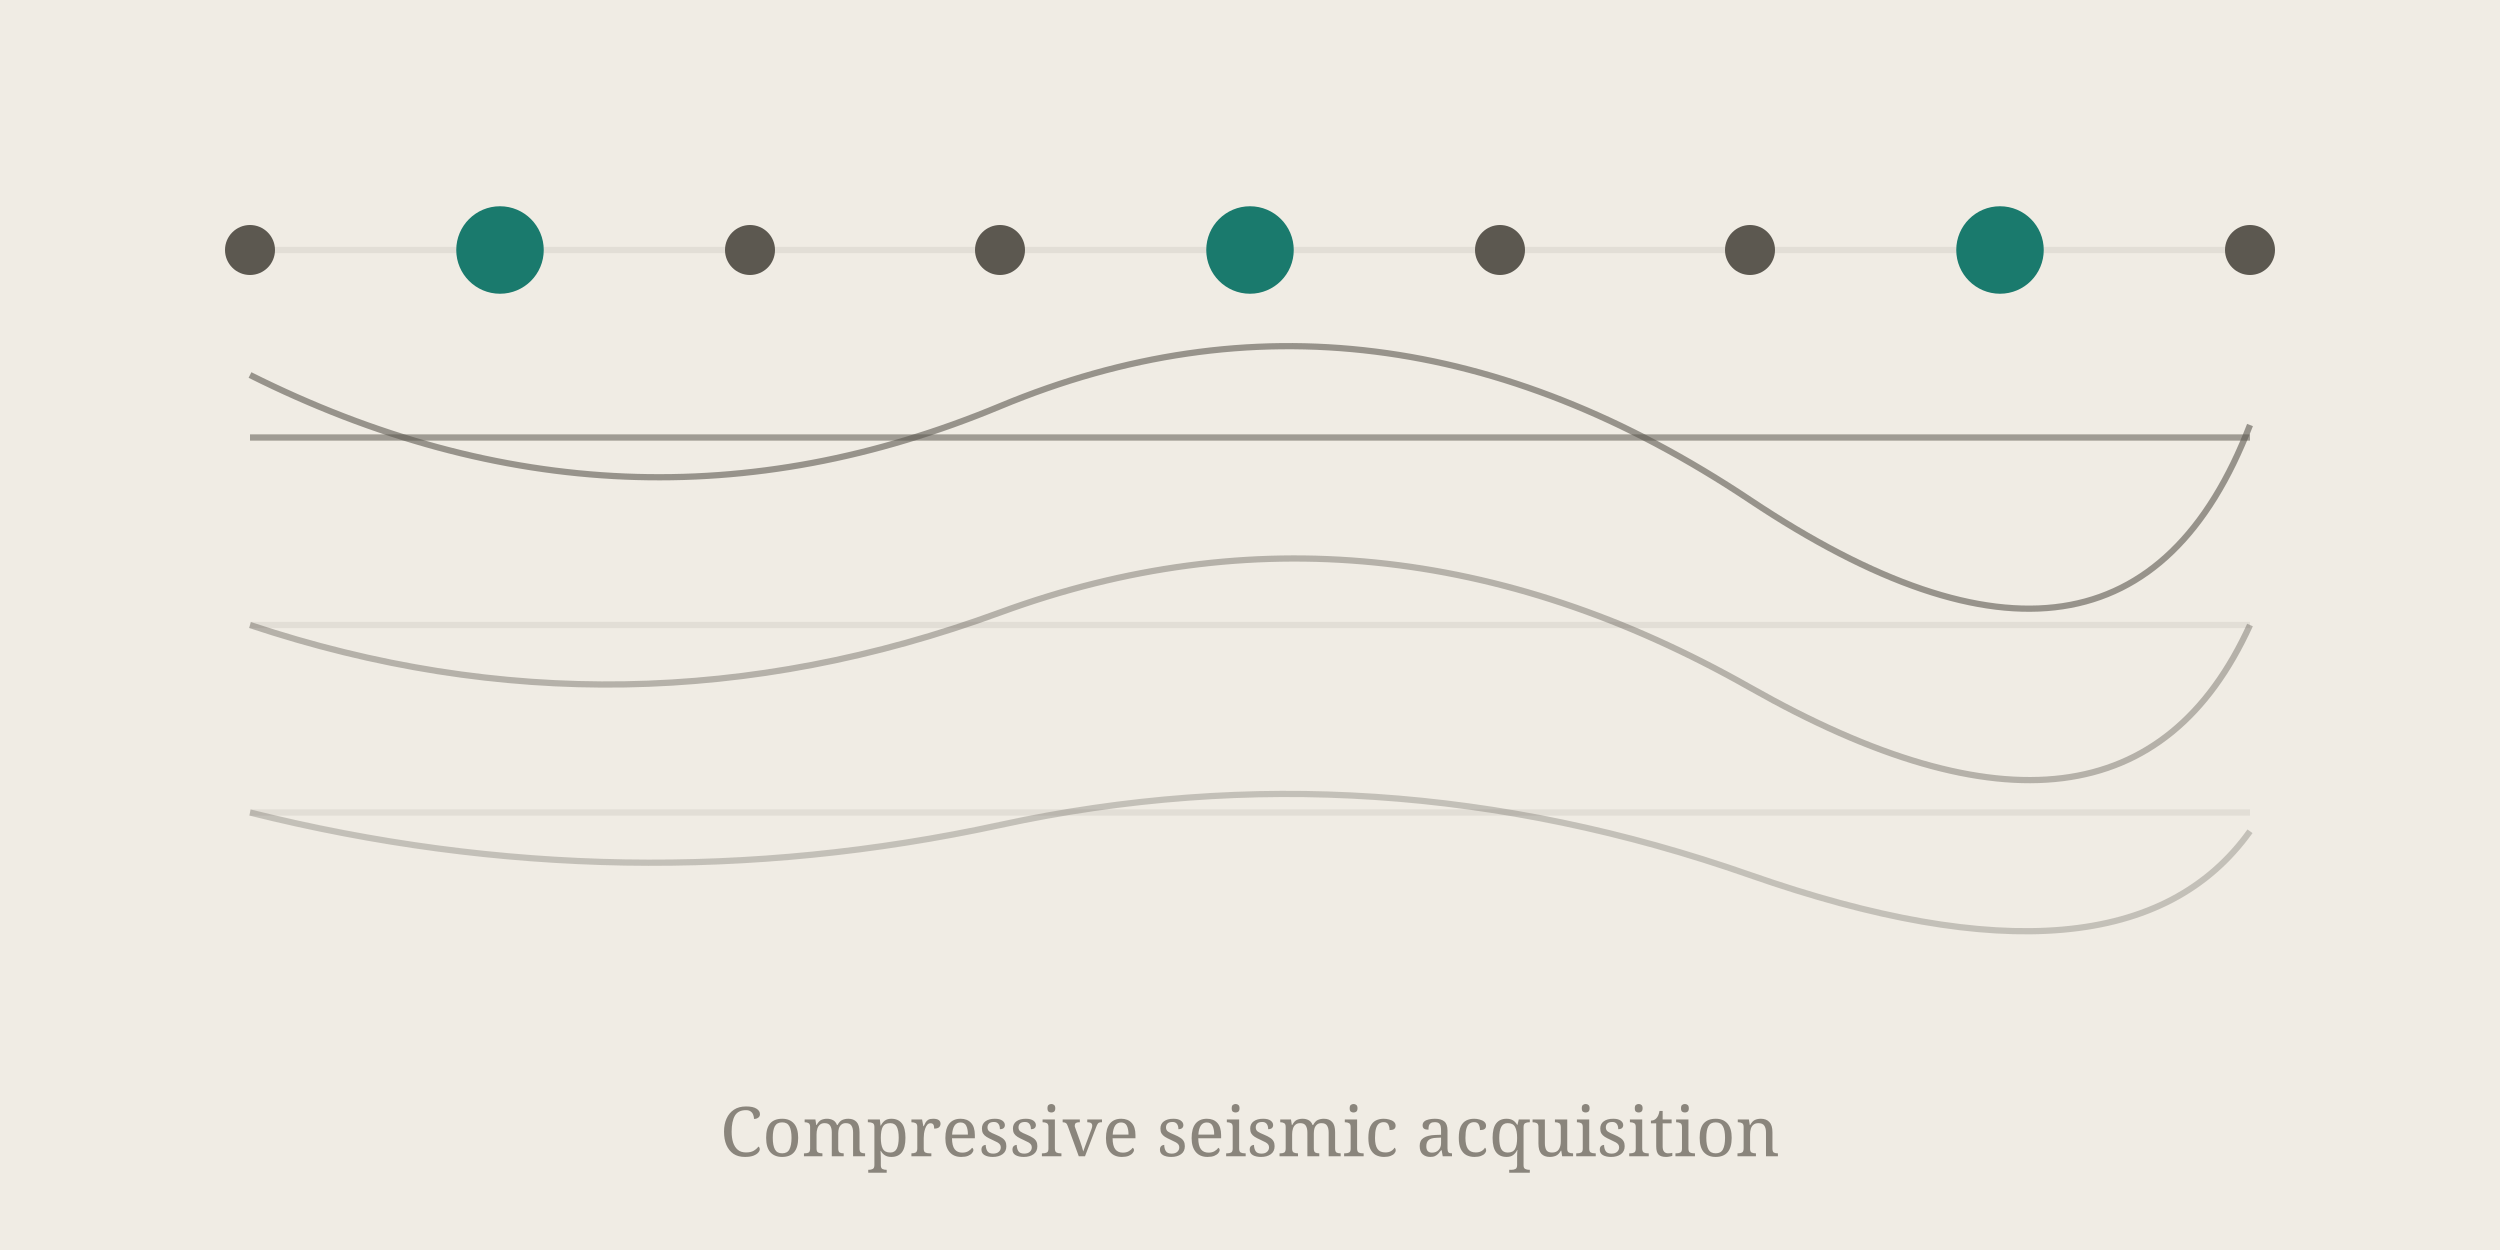
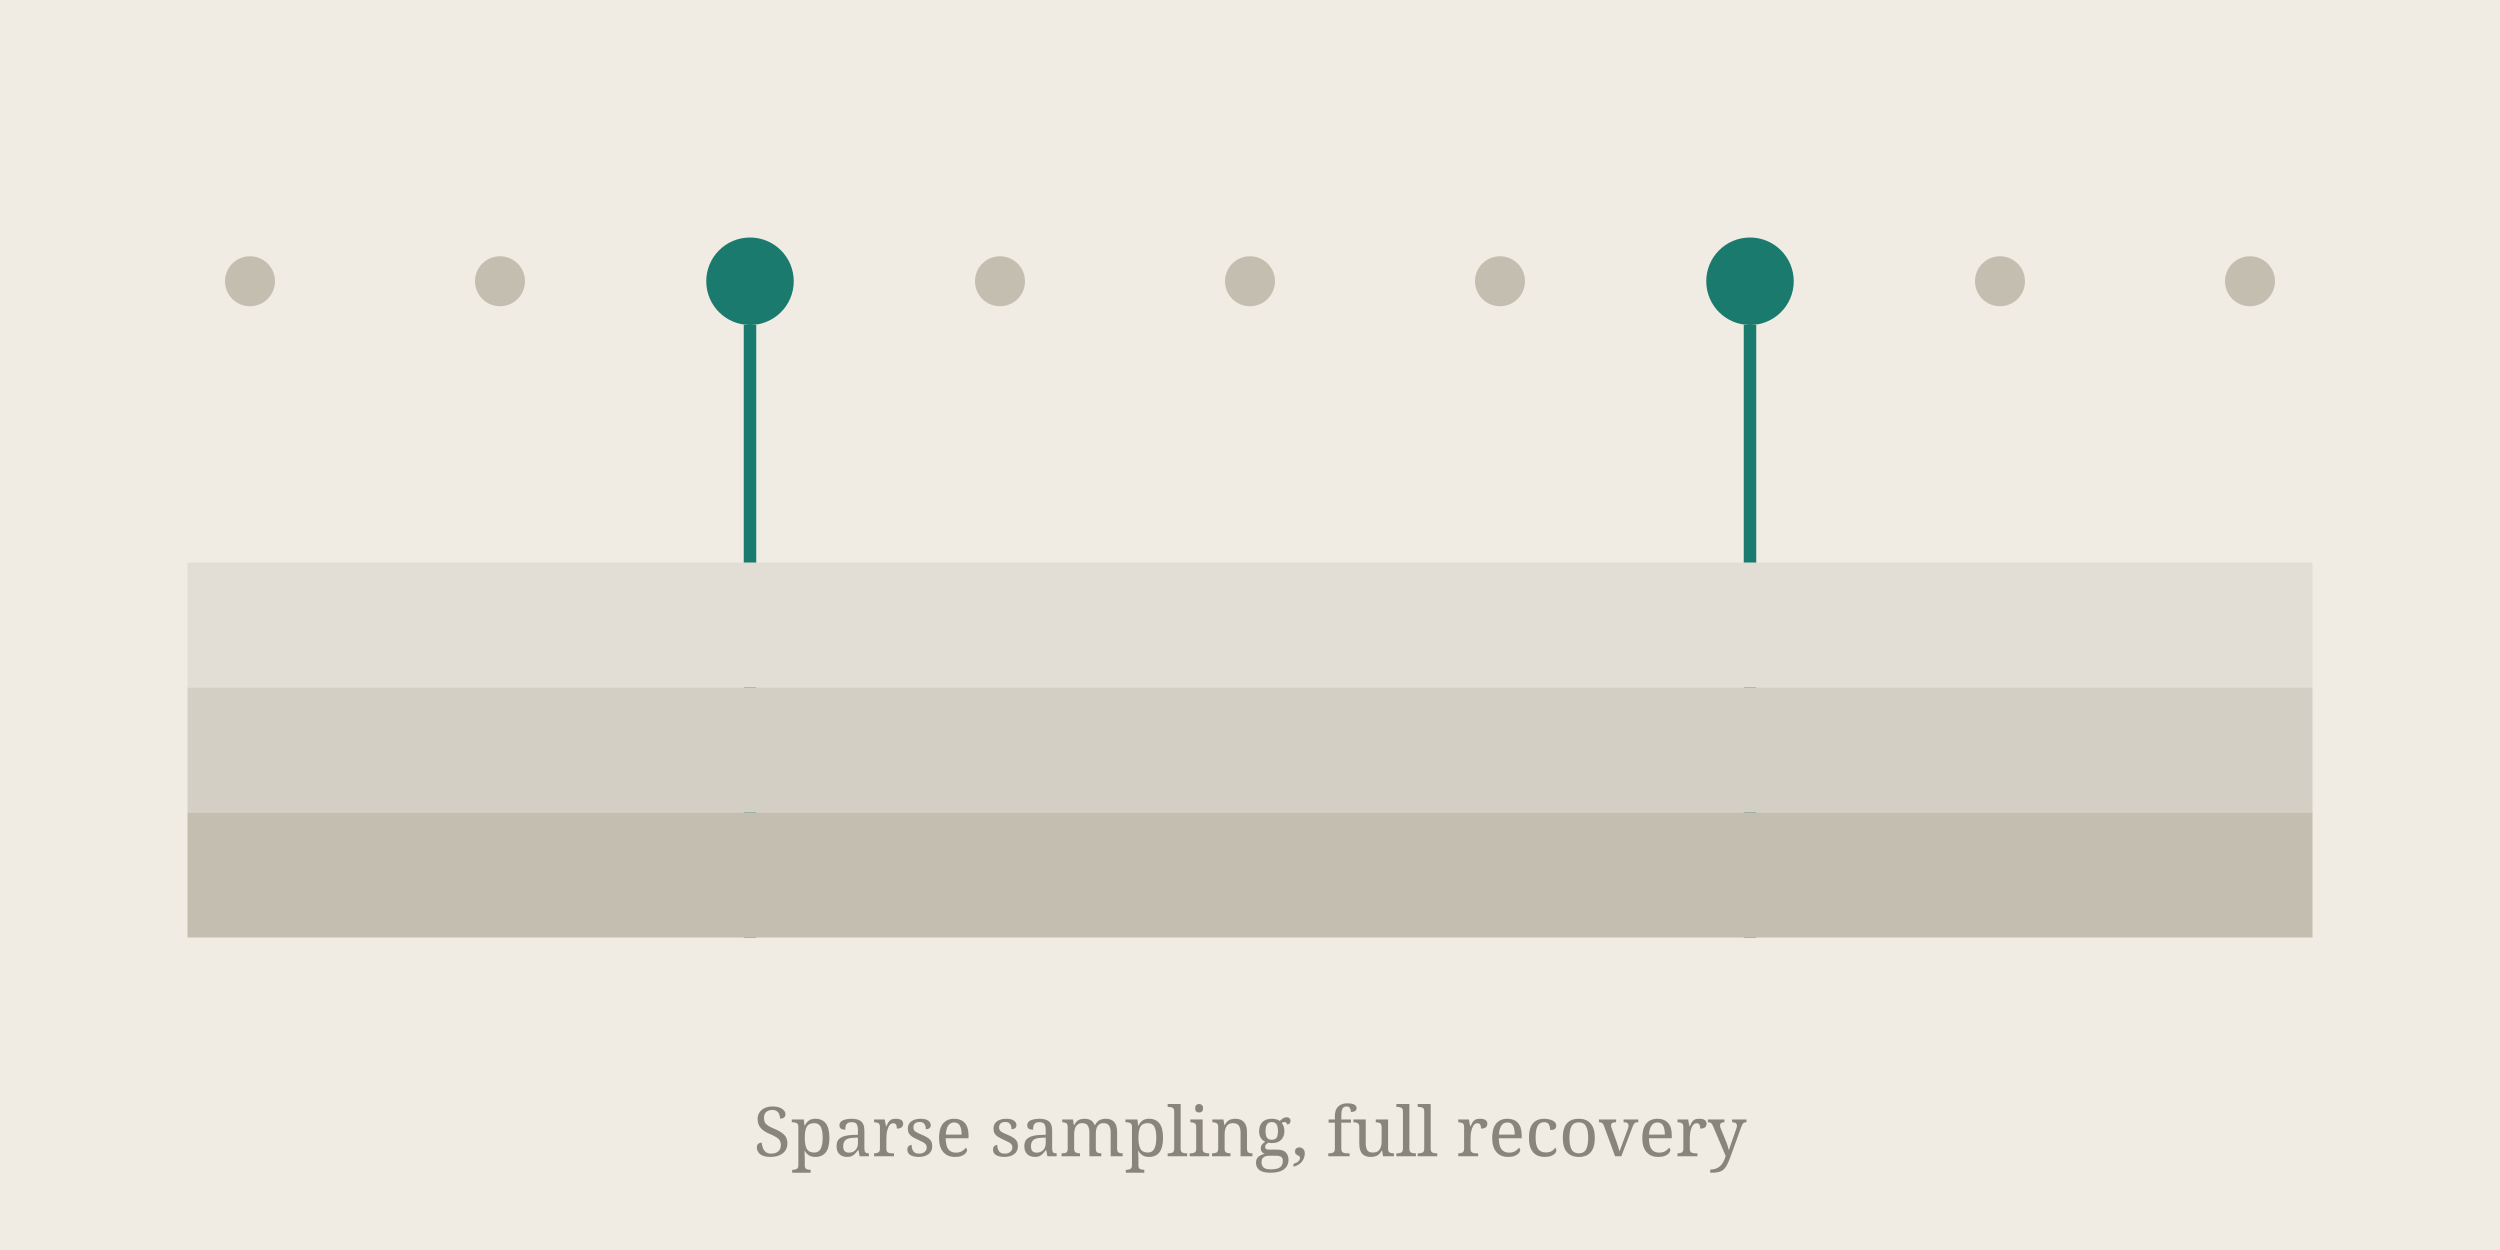
<svg xmlns="http://www.w3.org/2000/svg" viewBox="0 0 400 200">
  <rect width="400" height="200" fill="#f0ece4" />
-   <g stroke="#e2ded6" stroke-width="1">
-     <line x1="40" y1="40" x2="360" y2="40" />
-     <line x1="40" y1="70" x2="360" y2="70" />
-     <line x1="40" y1="100" x2="360" y2="100" />
-     <line x1="40" y1="130" x2="360" y2="130" />
-   </g>
-   <g fill="#5c5850">
-     <circle cx="40" cy="40" r="4" />
-     <circle cx="80" cy="40" r="4" />
-     <circle cx="120" cy="40" r="4" />
-     <circle cx="160" cy="40" r="4" />
-     <circle cx="200" cy="40" r="4" />
-     <circle cx="240" cy="40" r="4" />
-     <circle cx="280" cy="40" r="4" />
-     <circle cx="320" cy="40" r="4" />
-     <circle cx="360" cy="40" r="4" />
+   <g fill="#c4beb0">
+     <circle cx="40" cy="45" r="4" />
+     <circle cx="80" cy="45" r="4" />
+     <circle cx="160" cy="45" r="4" />
+     <circle cx="200" cy="45" r="4" />
+     <circle cx="240" cy="45" r="4" />
+     <circle cx="320" cy="45" r="4" />
+     <circle cx="360" cy="45" r="4" />
  </g>
  <g fill="#1a7a6d">
-     <circle cx="80" cy="40" r="7" />
-     <circle cx="200" cy="40" r="7" />
-     <circle cx="320" cy="40" r="7" />
+     <circle cx="120" cy="45" r="7" />
+     <circle cx="280" cy="45" r="7" />
  </g>
-   <g stroke="#5c5850" stroke-width="1" fill="none">
-     <path d="M40,70 L360,70" opacity="0.5" />
-     <path d="M40,60 Q100,90 160,65 T280,80 T360,68" stroke="#5c5850" opacity="0.6" />
-     <path d="M40,100 Q100,120 160,98 T280,110 T360,100" stroke="#5c5850" opacity="0.4" />
-     <path d="M40,130 Q100,145 160,132 T280,140 T360,133" stroke="#5c5850" opacity="0.3" />
-   </g>
-   <text x="200" y="185" font-family="Georgia,serif" font-size="11" fill="#8a857c" text-anchor="middle">Compressive seismic acquisition</text>
+   <line x1="120" y1="52" x2="120" y2="150" stroke="#1a7a6d" stroke-width="2" />
+   <line x1="280" y1="52" x2="280" y2="150" stroke="#1a7a6d" stroke-width="2" />
+   <rect x="30" y="90" width="340" height="20" fill="#e2ded6" />
+   <rect x="30" y="110" width="340" height="20" fill="#d4cfc4" />
+   <rect x="30" y="130" width="340" height="20" fill="#c4beb0" />
+   <text x="200" y="185" font-family="Georgia,serif" font-size="11" fill="#8a857c" text-anchor="middle">Sparse sampling, full recovery</text>
</svg>
